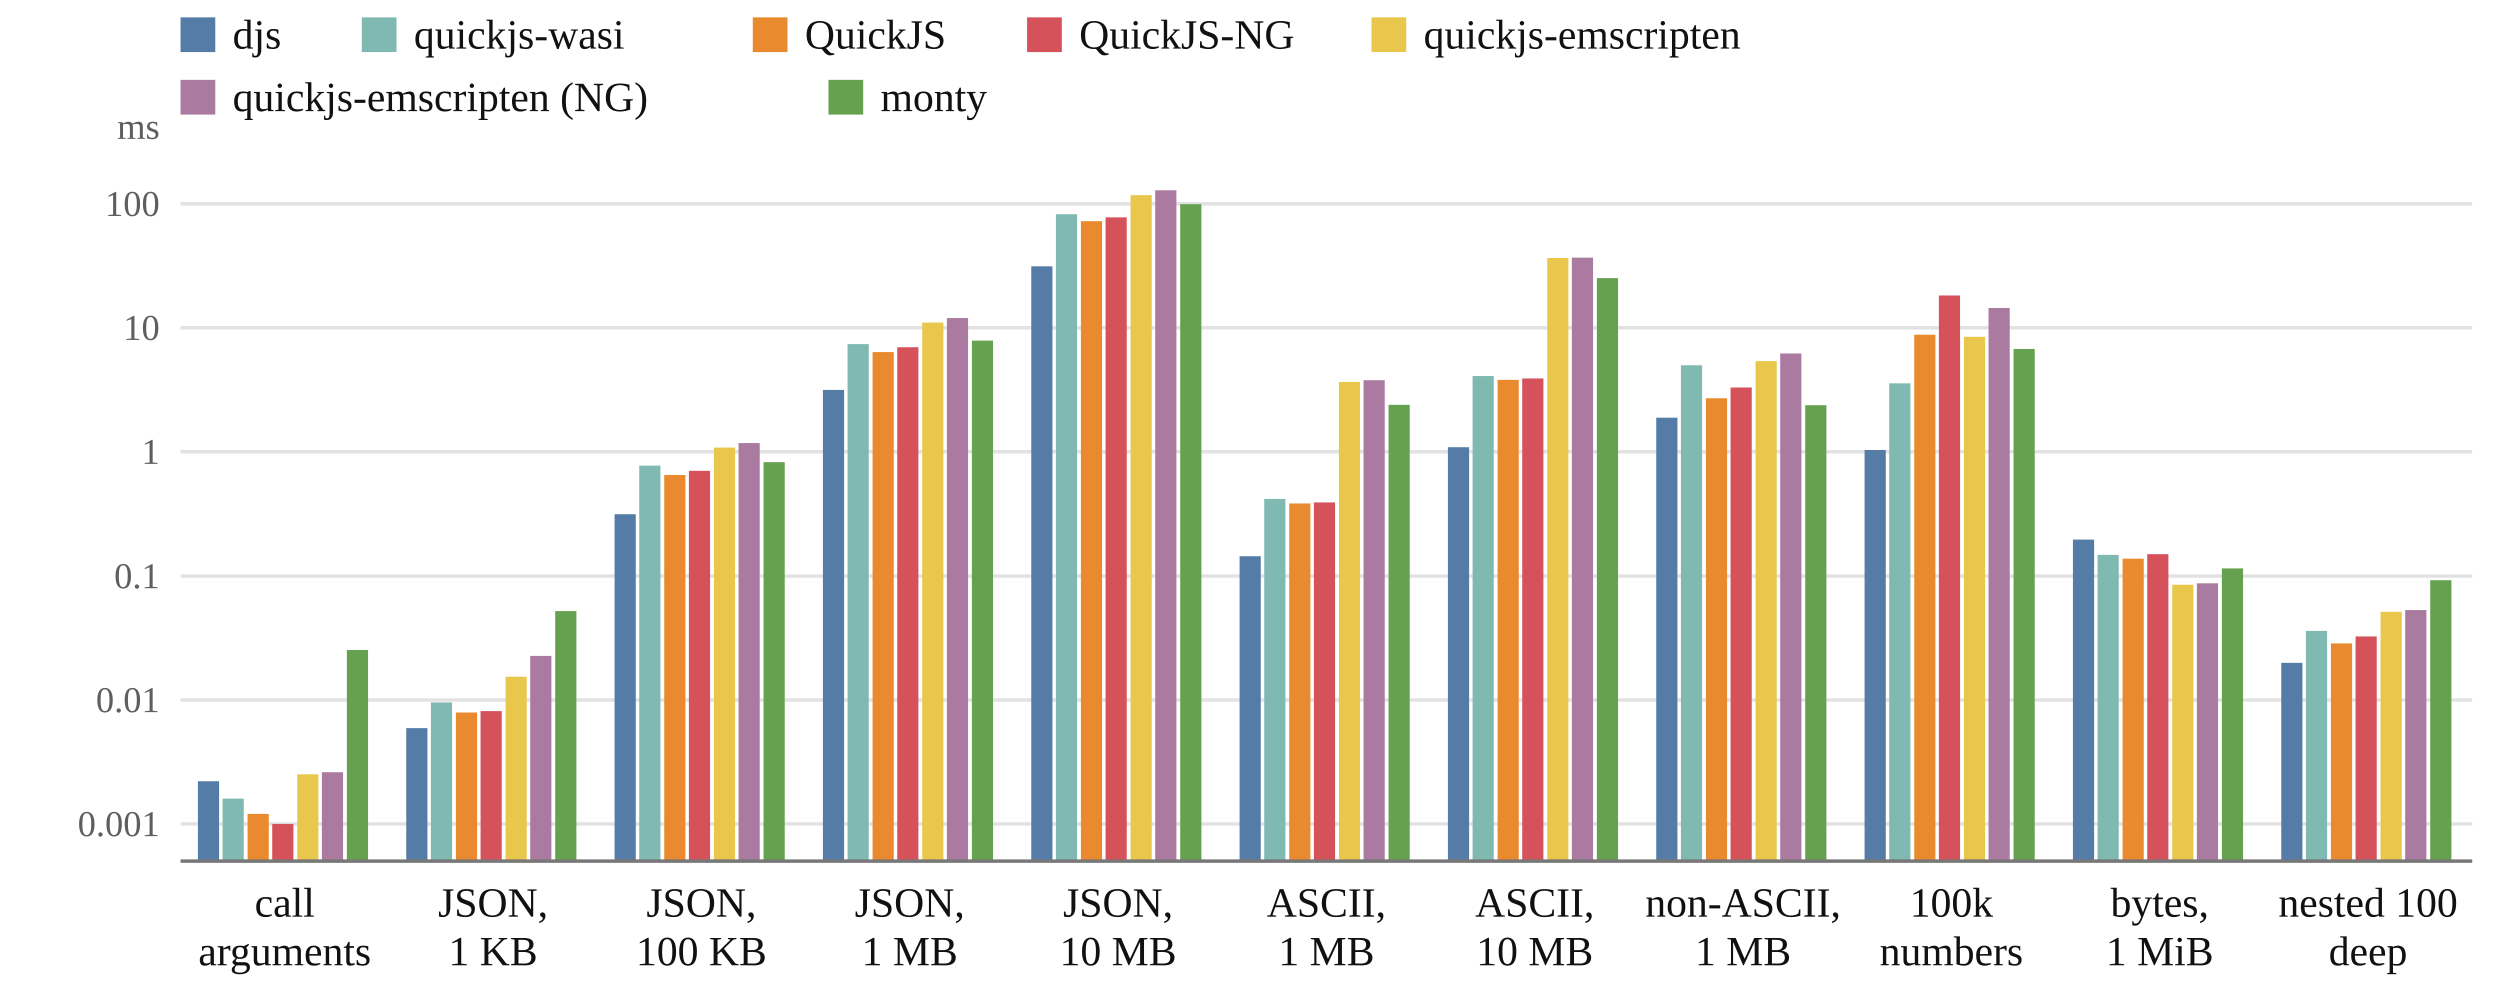
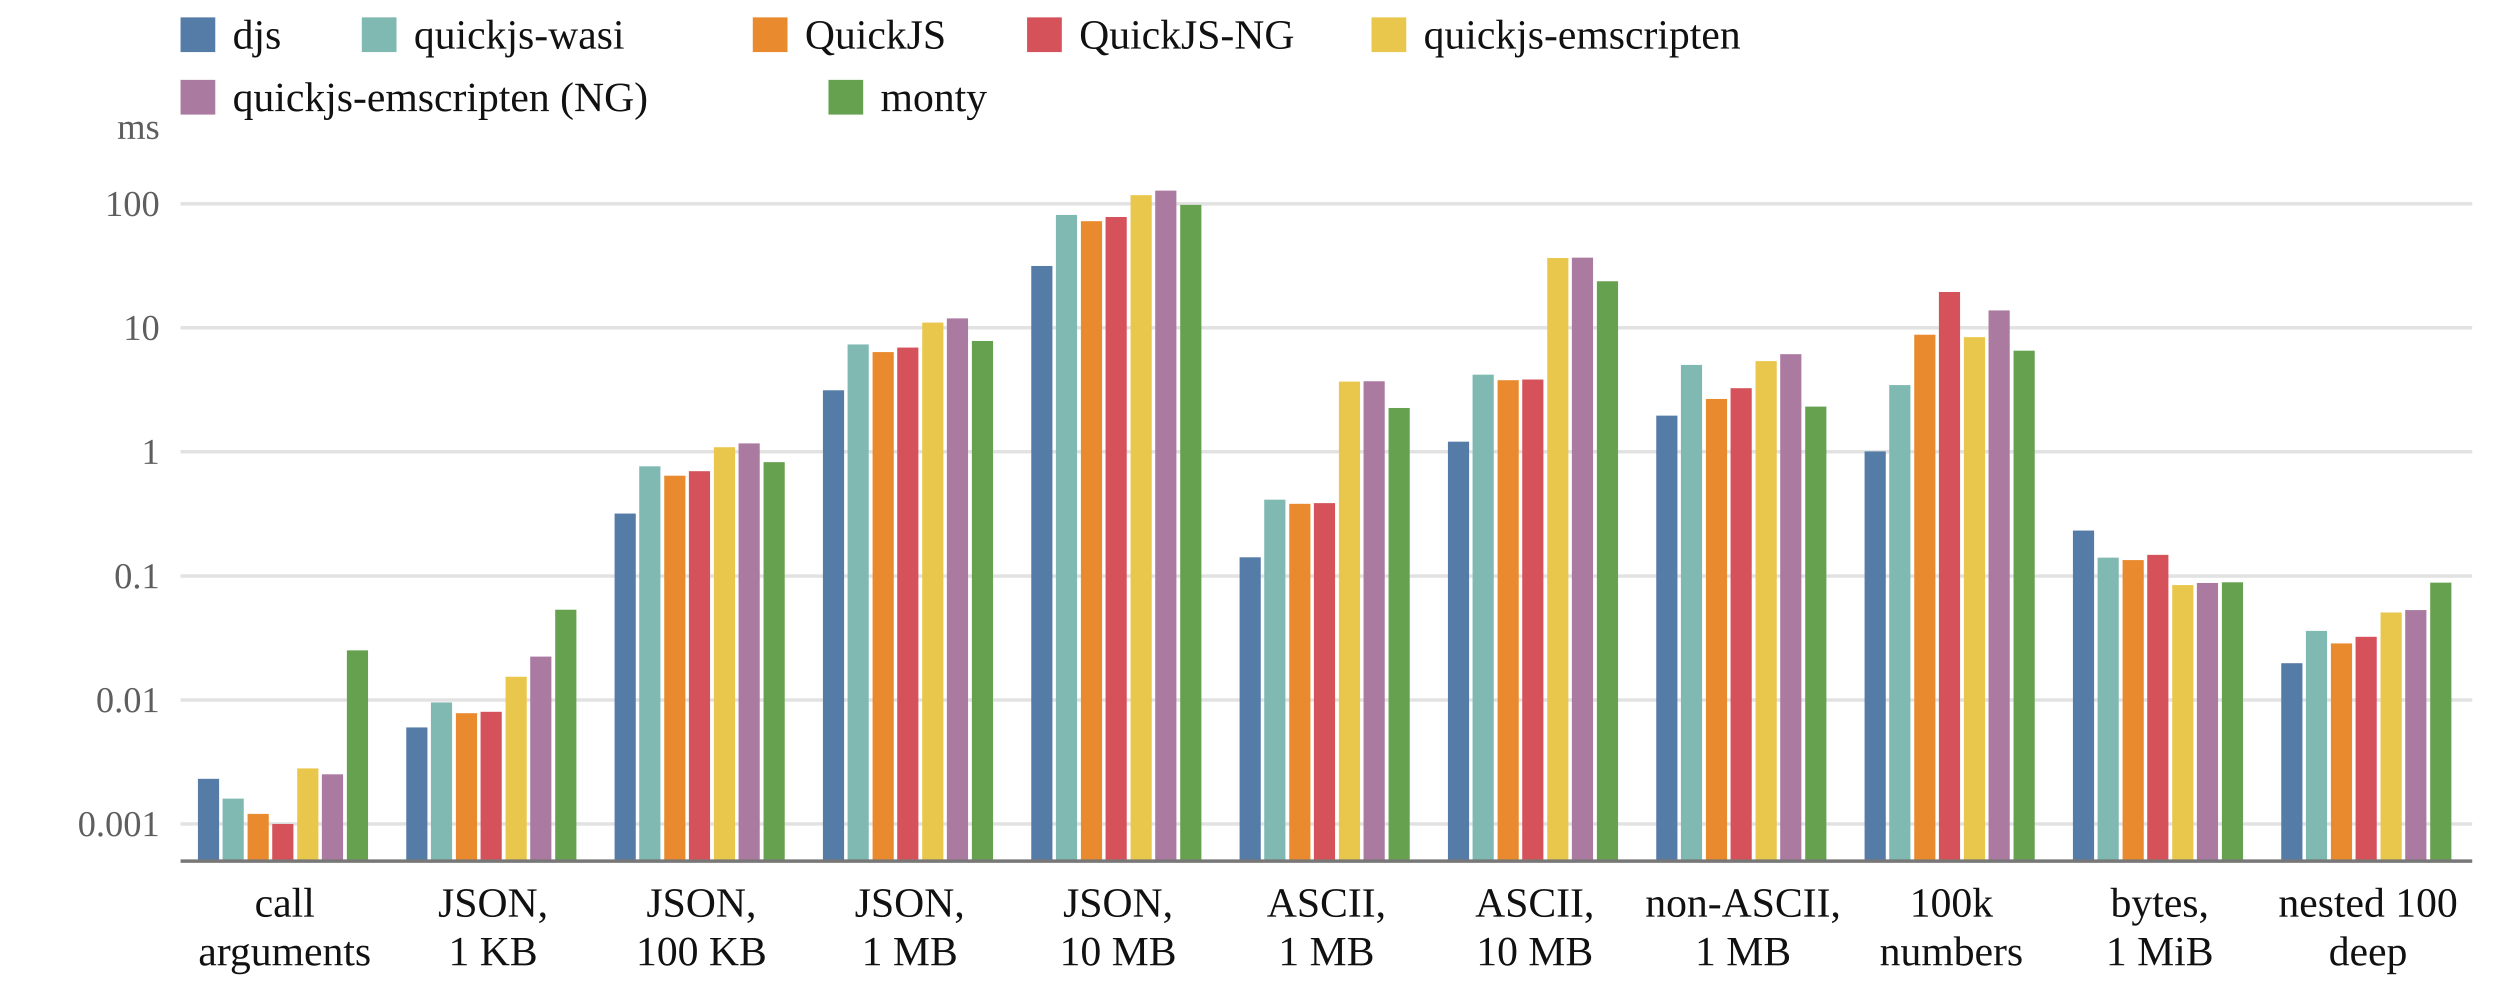
<svg xmlns="http://www.w3.org/2000/svg" class="dg-chart-bridge-in" viewBox="0 0 720 288" width="720" height="288" role="img" aria-labelledby="chart-bridge-in-t chart-bridge-in-d">
  <style>
  .dg-chart-bridge-in text { font-family: var(--semantic-font-family-ui, "Mallos Serif", Georgia, serif); font-size: 12px; fill: var(--semantic-color-text-primary, #111111); }
  .dg-chart-bridge-in .mono { font-family: var(--semantic-font-family-code, "Commit Mono", ui-monospace, Menlo, monospace); font-size: 11px; }
  .dg-chart-bridge-in .small { font-size: 10.5px; fill: var(--semantic-color-text-secondary, #5e5e5e); }
  .dg-chart-bridge-in .label { font-weight: 600; }
  .dg-chart-bridge-in .title { font-weight: 600; font-size: 13px; }
  .dg-chart-bridge-in .box, .dg-chart-bridge-in .host { fill: var(--semantic-color-background-surface, #f1f1f1); stroke: var(--semantic-color-border-primary, #777777); }
  .dg-chart-bridge-in .hdr, .dg-chart-bridge-in .engine { fill: var(--semantic-color-background-fill-secondary-information, #dbe4ea); stroke: var(--semantic-color-border-information, #3380a4); }
  .dg-chart-bridge-in .traced, .dg-chart-bridge-in .arena { fill: var(--semantic-color-background-fill-secondary-warning, #f3e0be); stroke: var(--semantic-color-border-warning, #996f00); }
  .dg-chart-bridge-in .tag { fill: var(--semantic-color-background-fill-secondary-positive, #dae6df); stroke: var(--semantic-color-border-positive, #378960); }
  .dg-chart-bridge-in .cell { fill: var(--semantic-color-background-canvas, #f8f8f8); stroke: var(--semantic-color-border-warning, #996f00); }
  .dg-chart-bridge-in .pad { fill: url(#chart-bridge-in-hatch); stroke: var(--semantic-color-border-secondary, #e2e2e2); }
  .dg-chart-bridge-in .tail { fill: var(--semantic-color-background-surface, #f1f1f1); stroke: var(--semantic-color-border-primary, #777777); stroke-dasharray: 4 3; }
  .dg-chart-bridge-in .zero { fill: var(--semantic-color-background-canvas, #f8f8f8); stroke: var(--semantic-color-border-primary, #777777); stroke-dasharray: 4 3; }
  .dg-chart-bridge-in .dead { fill: var(--semantic-color-background-surface, #f1f1f1); stroke: var(--semantic-color-border-secondary, #e2e2e2); stroke-dasharray: 3 2; }
  .dg-chart-bridge-in .opt { stroke-dasharray: 3 2; }
  .dg-chart-bridge-in .rule { stroke: var(--semantic-color-text-secondary, #5e5e5e); stroke-width: 1.2; }
  .dg-chart-bridge-in .dash { stroke: var(--semantic-color-text-secondary, #5e5e5e); stroke-width: 1.2; stroke-dasharray: 4 3; }
  .dg-chart-bridge-in .arrow { stroke: var(--semantic-color-text-secondary, #5e5e5e); fill: none; stroke-width: 1.3; marker-end: url(#chart-bridge-in-a); }
  .dg-chart-bridge-in .faint { stroke: var(--semantic-color-border-primary, #777777); fill: none; stroke-width: 1.1; stroke-dasharray: 4 3; marker-end: url(#chart-bridge-in-a); }
  .dg-chart-bridge-in .head { fill: var(--semantic-color-text-secondary, #5e5e5e); }
  .dg-chart-bridge-in .hatch { stroke: var(--semantic-color-border-secondary, #e2e2e2); }
  .dg-chart-bridge-in .grid { stroke: var(--semantic-color-border-secondary, #e2e2e2); stroke-width: 1; }
  .dg-chart-bridge-in .axis { stroke: var(--semantic-color-border-primary, #777777); stroke-width: 1; }
  .dg-chart-bridge-in .parity { stroke: var(--semantic-color-text-secondary, #5e5e5e); stroke-width: 1.2; stroke-dasharray: 4 3; }
  .dg-chart-bridge-in .faster { fill: var(--semantic-color-background-fill-primary-positive, #2e6c4c); }
  .dg-chart-bridge-in .slower { fill: var(--semantic-color-background-fill-primary-negative, #a42c2d); }
  .dg-chart-bridge-in .s0 { fill: var(--semantic-color-background-fill-data-viz-100, #557ca7); }
  .dg-chart-bridge-in .s1 { fill: var(--semantic-color-background-fill-data-viz-200, #e98a2e); }
  .dg-chart-bridge-in .s2 { fill: var(--semantic-color-background-fill-data-viz-300, #d5525a); }
  .dg-chart-bridge-in .s3 { fill: var(--semantic-color-background-fill-data-viz-400, #80b9b2); }
  .dg-chart-bridge-in .s4 { fill: var(--semantic-color-background-fill-data-viz-500, #66a14f); }
  .dg-chart-bridge-in .s5 { fill: var(--semantic-color-background-fill-data-viz-600, #e9c74c); }
  .dg-chart-bridge-in .s6 { fill: var(--semantic-color-background-fill-data-viz-700, #aa7aa0); }
  .dg-chart-bridge-in .s7 { fill: var(--semantic-color-background-fill-data-viz-800, #f79ba8); }
  .dg-chart-bridge-in .s8 { fill: var(--semantic-color-background-fill-data-viz-900, #98745e); }
  .dg-chart-bridge-in .s9 { fill: var(--semantic-color-background-fill-data-viz-1000, #b9b0ab); }
  @media (prefers-color-scheme: dark) {
    .dg-chart-bridge-in text { fill: var(--semantic-color-text-primary, #f6f6f6); }
    .dg-chart-bridge-in .small { fill: var(--semantic-color-text-secondary, #ababab); }
    .dg-chart-bridge-in .box, .dg-chart-bridge-in .host { fill: var(--semantic-color-background-surface, #2e2e2e); stroke: var(--semantic-color-border-primary, #919191); }
    .dg-chart-bridge-in .hdr, .dg-chart-bridge-in .engine { fill: var(--semantic-color-background-fill-secondary-information, #1e313b); stroke: var(--semantic-color-border-information, #4c9bc1); }
    .dg-chart-bridge-in .traced, .dg-chart-bridge-in .arena { fill: var(--semantic-color-background-fill-secondary-warning, #3b2b0c); stroke: var(--semantic-color-border-warning, #b8880c); }
    .dg-chart-bridge-in .tag { fill: var(--semantic-color-background-fill-secondary-positive, #1f3328); stroke: var(--semantic-color-border-positive, #4da578); }
    .dg-chart-bridge-in .cell { fill: var(--semantic-color-background-canvas, #161616); stroke: var(--semantic-color-border-warning, #b8880c); }
    .dg-chart-bridge-in .pad { stroke: var(--semantic-color-border-secondary, #464646); }
    .dg-chart-bridge-in .tail { fill: var(--semantic-color-background-surface, #2e2e2e); stroke: var(--semantic-color-border-primary, #919191); }
    .dg-chart-bridge-in .zero { fill: var(--semantic-color-background-canvas, #161616); stroke: var(--semantic-color-border-primary, #919191); }
    .dg-chart-bridge-in .dead { fill: var(--semantic-color-background-surface, #2e2e2e); stroke: var(--semantic-color-border-secondary, #464646); }
    .dg-chart-bridge-in .rule { stroke: var(--semantic-color-text-secondary, #ababab); }
    .dg-chart-bridge-in .dash { stroke: var(--semantic-color-text-secondary, #ababab); }
    .dg-chart-bridge-in .arrow { stroke: var(--semantic-color-text-secondary, #ababab); }
    .dg-chart-bridge-in .faint { stroke: var(--semantic-color-border-primary, #919191); }
    .dg-chart-bridge-in .head { fill: var(--semantic-color-text-secondary, #ababab); }
    .dg-chart-bridge-in .hatch { stroke: var(--semantic-color-border-secondary, #464646); }
    .dg-chart-bridge-in .grid { stroke: var(--semantic-color-border-secondary, #464646); }
    .dg-chart-bridge-in .axis { stroke: var(--semantic-color-border-primary, #919191); }
    .dg-chart-bridge-in .parity { stroke: var(--semantic-color-text-secondary, #ababab); }
    .dg-chart-bridge-in .faster { fill: var(--semantic-color-background-fill-primary-positive, #4da578); }
    .dg-chart-bridge-in .slower { fill: var(--semantic-color-background-fill-primary-negative, #ea5a56); }
    .dg-chart-bridge-in .s0 { fill: var(--semantic-color-background-fill-data-viz-100, #557ca7); }
    .dg-chart-bridge-in .s1 { fill: var(--semantic-color-background-fill-data-viz-200, #e98a2e); }
    .dg-chart-bridge-in .s2 { fill: var(--semantic-color-background-fill-data-viz-300, #d5525a); }
    .dg-chart-bridge-in .s3 { fill: var(--semantic-color-background-fill-data-viz-400, #80b9b2); }
    .dg-chart-bridge-in .s4 { fill: var(--semantic-color-background-fill-data-viz-500, #66a14f); }
    .dg-chart-bridge-in .s5 { fill: var(--semantic-color-background-fill-data-viz-600, #e9c74c); }
    .dg-chart-bridge-in .s6 { fill: var(--semantic-color-background-fill-data-viz-700, #aa7aa0); }
    .dg-chart-bridge-in .s7 { fill: var(--semantic-color-background-fill-data-viz-800, #f79ba8); }
    .dg-chart-bridge-in .s8 { fill: var(--semantic-color-background-fill-data-viz-900, #98745e); }
    .dg-chart-bridge-in .s9 { fill: var(--semantic-color-background-fill-data-viz-1000, #b9b0ab); }
  }
</style>
  <defs>
    <pattern id="chart-bridge-in-hatch" width="6" height="6" patternUnits="userSpaceOnUse" patternTransform="rotate(45)">
      <line x1="0" y1="0" x2="0" y2="6" class="hatch" />
    </pattern>
    <marker id="chart-bridge-in-a" viewBox="0 0 10 10" refX="9" refY="5" markerWidth="7" markerHeight="7" orient="auto-start-reverse">
      <path class="head" d="M0 0 L10 5 L0 10 z" />
    </marker>
  </defs>
  <rect class="s0" x="52.0" y="5.0" width="10.0" height="10.0" />
  <text class="" x="67.0" y="14.0" text-anchor="start">djs</text>
  <rect class="s3" x="104.2" y="5.0" width="10.0" height="10.0" />
  <text class="" x="119.2" y="14.0" text-anchor="start">quickjs-wasi</text>
  <rect class="s1" x="216.8" y="5.0" width="10.0" height="10.0" />
  <text class="" x="231.8" y="14.0" text-anchor="start">QuickJS</text>
  <rect class="s2" x="295.8" y="5.0" width="10.0" height="10.0" />
  <text class="" x="310.8" y="14.0" text-anchor="start">QuickJS-NG</text>
  <rect class="s5" x="395.0" y="5.0" width="10.0" height="10.0" />
  <text class="" x="410.0" y="14.0" text-anchor="start">quickjs-emscripten</text>
  <rect class="s6" x="52.0" y="23.0" width="10.0" height="10.0" />
  <text class="" x="67.0" y="32.0" text-anchor="start">quickjs-emscripten (NG)</text>
  <rect class="s4" x="238.6" y="23.0" width="10.0" height="10.0" />
  <text class="" x="253.6" y="32.0" text-anchor="start">monty</text>
  <line class="grid" x1="52.0" y1="237.3" x2="712.0" y2="237.3" />
  <text class="small" x="46.0" y="240.8" text-anchor="end">0.001</text>
  <line class="grid" x1="52.0" y1="201.6" x2="712.0" y2="201.6" />
  <text class="small" x="46.0" y="205.1" text-anchor="end">0.01</text>
  <line class="grid" x1="52.0" y1="165.9" x2="712.0" y2="165.9" />
  <text class="small" x="46.0" y="169.4" text-anchor="end">0.1</text>
  <line class="grid" x1="52.0" y1="130.1" x2="712.0" y2="130.1" />
  <text class="small" x="46.0" y="133.6" text-anchor="end">1</text>
  <line class="grid" x1="52.0" y1="94.4" x2="712.0" y2="94.4" />
  <text class="small" x="46.0" y="97.9" text-anchor="end">10</text>
  <line class="grid" x1="52.0" y1="58.7" x2="712.0" y2="58.7" />
  <text class="small" x="46.0" y="62.2" text-anchor="end">100</text>
  <text class="small" x="46.0" y="40.0" text-anchor="end">ms</text>
-   <rect class="s0" x="57.0" y="225.0" width="6.1" height="23.0" />
+   <rect class="s0" x="57.0" y="224.3" width="6.1" height="23.7" />
  <rect class="s3" x="64.1" y="230.0" width="6.1" height="18.0" />
  <rect class="s1" x="71.3" y="234.4" width="6.1" height="13.6" />
  <rect class="s2" x="78.4" y="237.3" width="6.1" height="10.7" />
-   <rect class="s5" x="85.6" y="223.0" width="6.1" height="25.0" />
-   <rect class="s6" x="92.7" y="222.4" width="6.1" height="25.6" />
-   <rect class="s4" x="99.9" y="187.2" width="6.1" height="60.8" />
+   <rect class="s5" x="85.6" y="221.3" width="6.1" height="26.7" />
+   <rect class="s6" x="92.7" y="223.0" width="6.1" height="25.0" />
+   <rect class="s4" x="99.9" y="187.3" width="6.1" height="60.7" />
  <text class="" x="82.0" y="264.0" text-anchor="middle">call</text>
  <text class="" x="82.0" y="278.0" text-anchor="middle">arguments</text>
-   <rect class="s0" x="117.0" y="209.7" width="6.1" height="38.3" />
+   <rect class="s0" x="117.0" y="209.5" width="6.1" height="38.5" />
  <rect class="s3" x="124.1" y="202.3" width="6.1" height="45.7" />
-   <rect class="s1" x="131.3" y="205.2" width="6.1" height="42.8" />
-   <rect class="s2" x="138.4" y="204.8" width="6.1" height="43.2" />
+   <rect class="s1" x="131.3" y="205.4" width="6.1" height="42.6" />
+   <rect class="s2" x="138.4" y="205.0" width="6.1" height="43.0" />
  <rect class="s5" x="145.6" y="194.9" width="6.1" height="53.1" />
-   <rect class="s6" x="152.7" y="188.9" width="6.1" height="59.1" />
-   <rect class="s4" x="159.9" y="176.0" width="6.1" height="72.0" />
+   <rect class="s6" x="152.7" y="189.1" width="6.1" height="58.9" />
+   <rect class="s4" x="159.9" y="175.6" width="6.1" height="72.4" />
  <text class="" x="142.0" y="264.0" text-anchor="middle">JSON,</text>
  <text class="" x="142.0" y="278.0" text-anchor="middle">1 KB</text>
-   <rect class="s0" x="177.0" y="148.1" width="6.1" height="99.9" />
-   <rect class="s3" x="184.1" y="134.1" width="6.1" height="113.9" />
-   <rect class="s1" x="191.3" y="136.8" width="6.1" height="111.2" />
-   <rect class="s2" x="198.4" y="135.6" width="6.1" height="112.4" />
-   <rect class="s5" x="205.6" y="128.9" width="6.1" height="119.1" />
-   <rect class="s6" x="212.7" y="127.6" width="6.1" height="120.4" />
+   <rect class="s0" x="177.0" y="147.9" width="6.1" height="100.1" />
+   <rect class="s3" x="184.1" y="134.3" width="6.1" height="113.7" />
+   <rect class="s1" x="191.3" y="137.0" width="6.1" height="111.0" />
+   <rect class="s2" x="198.4" y="135.7" width="6.1" height="112.3" />
+   <rect class="s5" x="205.6" y="128.8" width="6.1" height="119.2" />
+   <rect class="s6" x="212.7" y="127.7" width="6.1" height="120.3" />
  <rect class="s4" x="219.9" y="133.1" width="6.1" height="114.9" />
  <text class="" x="202.0" y="264.0" text-anchor="middle">JSON,</text>
  <text class="" x="202.0" y="278.0" text-anchor="middle">100 KB</text>
-   <rect class="s0" x="237.0" y="112.3" width="6.1" height="135.7" />
-   <rect class="s3" x="244.1" y="99.1" width="6.1" height="148.9" />
+   <rect class="s0" x="237.0" y="112.4" width="6.1" height="135.6" />
+   <rect class="s3" x="244.1" y="99.2" width="6.1" height="148.8" />
  <rect class="s1" x="251.3" y="101.4" width="6.1" height="146.6" />
-   <rect class="s2" x="258.4" y="100.0" width="6.1" height="148.0" />
+   <rect class="s2" x="258.4" y="100.1" width="6.1" height="147.9" />
  <rect class="s5" x="265.6" y="92.9" width="6.1" height="155.1" />
-   <rect class="s6" x="272.7" y="91.6" width="6.1" height="156.4" />
-   <rect class="s4" x="279.9" y="98.1" width="6.1" height="149.9" />
+   <rect class="s6" x="272.7" y="91.7" width="6.1" height="156.3" />
+   <rect class="s4" x="279.9" y="98.2" width="6.1" height="149.8" />
  <text class="" x="262.0" y="264.0" text-anchor="middle">JSON,</text>
  <text class="" x="262.0" y="278.0" text-anchor="middle">1 MB</text>
-   <rect class="s0" x="297.0" y="76.7" width="6.1" height="171.3" />
-   <rect class="s3" x="304.1" y="61.7" width="6.1" height="186.3" />
+   <rect class="s0" x="297.0" y="76.6" width="6.1" height="171.4" />
+   <rect class="s3" x="304.1" y="61.9" width="6.1" height="186.1" />
  <rect class="s1" x="311.3" y="63.7" width="6.1" height="184.3" />
-   <rect class="s2" x="318.4" y="62.6" width="6.1" height="185.4" />
+   <rect class="s2" x="318.4" y="62.5" width="6.1" height="185.5" />
  <rect class="s5" x="325.6" y="56.2" width="6.1" height="191.8" />
-   <rect class="s6" x="332.7" y="54.8" width="6.1" height="193.2" />
-   <rect class="s4" x="339.9" y="58.8" width="6.1" height="189.2" />
+   <rect class="s6" x="332.7" y="54.9" width="6.1" height="193.1" />
+   <rect class="s4" x="339.9" y="59.0" width="6.1" height="189.0" />
  <text class="" x="322.0" y="264.0" text-anchor="middle">JSON,</text>
  <text class="" x="322.0" y="278.0" text-anchor="middle">10 MB</text>
-   <rect class="s0" x="357.0" y="160.2" width="6.1" height="87.8" />
-   <rect class="s3" x="364.1" y="143.7" width="6.1" height="104.3" />
-   <rect class="s1" x="371.3" y="145.0" width="6.1" height="103.0" />
-   <rect class="s2" x="378.4" y="144.7" width="6.1" height="103.3" />
-   <rect class="s5" x="385.6" y="110.0" width="6.1" height="138.0" />
-   <rect class="s6" x="392.7" y="109.5" width="6.1" height="138.5" />
-   <rect class="s4" x="399.9" y="116.6" width="6.1" height="131.4" />
+   <rect class="s0" x="357.0" y="160.5" width="6.1" height="87.5" />
+   <rect class="s3" x="364.1" y="143.9" width="6.1" height="104.1" />
+   <rect class="s1" x="371.3" y="145.1" width="6.1" height="102.9" />
+   <rect class="s2" x="378.4" y="144.9" width="6.1" height="103.1" />
+   <rect class="s5" x="385.6" y="109.9" width="6.1" height="138.1" />
+   <rect class="s6" x="392.7" y="109.8" width="6.1" height="138.2" />
+   <rect class="s4" x="399.9" y="117.5" width="6.1" height="130.5" />
  <text class="" x="382.0" y="264.0" text-anchor="middle">ASCII,</text>
  <text class="" x="382.0" y="278.0" text-anchor="middle">1 MB</text>
-   <rect class="s0" x="417.0" y="128.8" width="6.1" height="119.2" />
-   <rect class="s3" x="424.1" y="108.3" width="6.1" height="139.7" />
-   <rect class="s1" x="431.3" y="109.4" width="6.1" height="138.6" />
-   <rect class="s2" x="438.4" y="109.0" width="6.1" height="139.0" />
+   <rect class="s0" x="417.0" y="127.2" width="6.1" height="120.8" />
+   <rect class="s3" x="424.1" y="107.9" width="6.1" height="140.1" />
+   <rect class="s1" x="431.3" y="109.5" width="6.1" height="138.5" />
+   <rect class="s2" x="438.4" y="109.3" width="6.1" height="138.7" />
  <rect class="s5" x="445.6" y="74.3" width="6.1" height="173.7" />
  <rect class="s6" x="452.7" y="74.2" width="6.1" height="173.8" />
-   <rect class="s4" x="459.9" y="80.1" width="6.1" height="167.9" />
+   <rect class="s4" x="459.9" y="81.0" width="6.1" height="167.0" />
  <text class="" x="442.0" y="264.0" text-anchor="middle">ASCII,</text>
  <text class="" x="442.0" y="278.0" text-anchor="middle">10 MB</text>
-   <rect class="s0" x="477.0" y="120.3" width="6.1" height="127.7" />
-   <rect class="s3" x="484.1" y="105.2" width="6.1" height="142.8" />
-   <rect class="s1" x="491.3" y="114.7" width="6.1" height="133.3" />
-   <rect class="s2" x="498.4" y="111.6" width="6.1" height="136.4" />
+   <rect class="s0" x="477.0" y="119.7" width="6.1" height="128.3" />
+   <rect class="s3" x="484.1" y="105.1" width="6.1" height="142.9" />
+   <rect class="s1" x="491.3" y="114.9" width="6.1" height="133.1" />
+   <rect class="s2" x="498.4" y="111.8" width="6.1" height="136.2" />
  <rect class="s5" x="505.6" y="104.0" width="6.1" height="144.0" />
-   <rect class="s6" x="512.7" y="101.8" width="6.1" height="146.2" />
-   <rect class="s4" x="519.9" y="116.7" width="6.1" height="131.3" />
+   <rect class="s6" x="512.7" y="102.0" width="6.1" height="146.0" />
+   <rect class="s4" x="519.9" y="117.1" width="6.1" height="130.9" />
  <text class="" x="502.0" y="264.0" text-anchor="middle">non-ASCII,</text>
  <text class="" x="502.0" y="278.0" text-anchor="middle">1 MB</text>
-   <rect class="s0" x="537.0" y="129.6" width="6.1" height="118.4" />
-   <rect class="s3" x="544.1" y="110.4" width="6.1" height="137.6" />
+   <rect class="s0" x="537.0" y="130.0" width="6.1" height="118.0" />
+   <rect class="s3" x="544.1" y="110.9" width="6.1" height="137.1" />
  <rect class="s1" x="551.3" y="96.4" width="6.1" height="151.6" />
-   <rect class="s2" x="558.4" y="85.1" width="6.1" height="162.9" />
-   <rect class="s5" x="565.6" y="97.0" width="6.1" height="151.0" />
-   <rect class="s6" x="572.7" y="88.7" width="6.1" height="159.3" />
-   <rect class="s4" x="579.9" y="100.5" width="6.1" height="147.5" />
+   <rect class="s2" x="558.4" y="84.1" width="6.1" height="163.9" />
+   <rect class="s5" x="565.6" y="97.1" width="6.1" height="150.9" />
+   <rect class="s6" x="572.7" y="89.4" width="6.1" height="158.6" />
+   <rect class="s4" x="579.9" y="101.0" width="6.1" height="147.0" />
  <text class="" x="562.0" y="264.0" text-anchor="middle">100k</text>
  <text class="" x="562.0" y="278.0" text-anchor="middle">numbers</text>
-   <rect class="s0" x="597.0" y="155.4" width="6.1" height="92.6" />
-   <rect class="s3" x="604.1" y="159.8" width="6.1" height="88.2" />
-   <rect class="s1" x="611.3" y="160.9" width="6.1" height="87.1" />
-   <rect class="s2" x="618.4" y="159.6" width="6.1" height="88.4" />
-   <rect class="s5" x="625.6" y="168.4" width="6.1" height="79.6" />
-   <rect class="s6" x="632.7" y="168.0" width="6.1" height="80.0" />
-   <rect class="s4" x="639.9" y="163.7" width="6.1" height="84.3" />
+   <rect class="s0" x="597.0" y="152.8" width="6.1" height="95.2" />
+   <rect class="s3" x="604.1" y="160.6" width="6.1" height="87.4" />
+   <rect class="s1" x="611.3" y="161.3" width="6.1" height="86.7" />
+   <rect class="s2" x="618.4" y="159.8" width="6.1" height="88.2" />
+   <rect class="s5" x="625.6" y="168.5" width="6.1" height="79.5" />
+   <rect class="s6" x="632.7" y="167.9" width="6.1" height="80.1" />
+   <rect class="s4" x="639.9" y="167.7" width="6.1" height="80.3" />
  <text class="" x="622.0" y="264.0" text-anchor="middle">bytes,</text>
  <text class="" x="622.0" y="278.0" text-anchor="middle">1 MiB</text>
-   <rect class="s0" x="657.0" y="190.9" width="6.1" height="57.1" />
+   <rect class="s0" x="657.0" y="191.0" width="6.1" height="57.0" />
  <rect class="s3" x="664.1" y="181.7" width="6.1" height="66.3" />
  <rect class="s1" x="671.3" y="185.3" width="6.1" height="62.7" />
-   <rect class="s2" x="678.4" y="183.3" width="6.1" height="64.7" />
-   <rect class="s5" x="685.6" y="176.2" width="6.1" height="71.8" />
+   <rect class="s2" x="678.4" y="183.4" width="6.1" height="64.6" />
+   <rect class="s5" x="685.6" y="176.4" width="6.1" height="71.6" />
  <rect class="s6" x="692.7" y="175.7" width="6.1" height="72.3" />
-   <rect class="s4" x="699.9" y="167.1" width="6.1" height="80.9" />
+   <rect class="s4" x="699.9" y="167.8" width="6.1" height="80.2" />
  <text class="" x="682.0" y="264.0" text-anchor="middle">nested 100</text>
  <text class="" x="682.0" y="278.0" text-anchor="middle">deep</text>
  <line class="axis" x1="52.0" y1="248.0" x2="712.0" y2="248.0" />
</svg>
